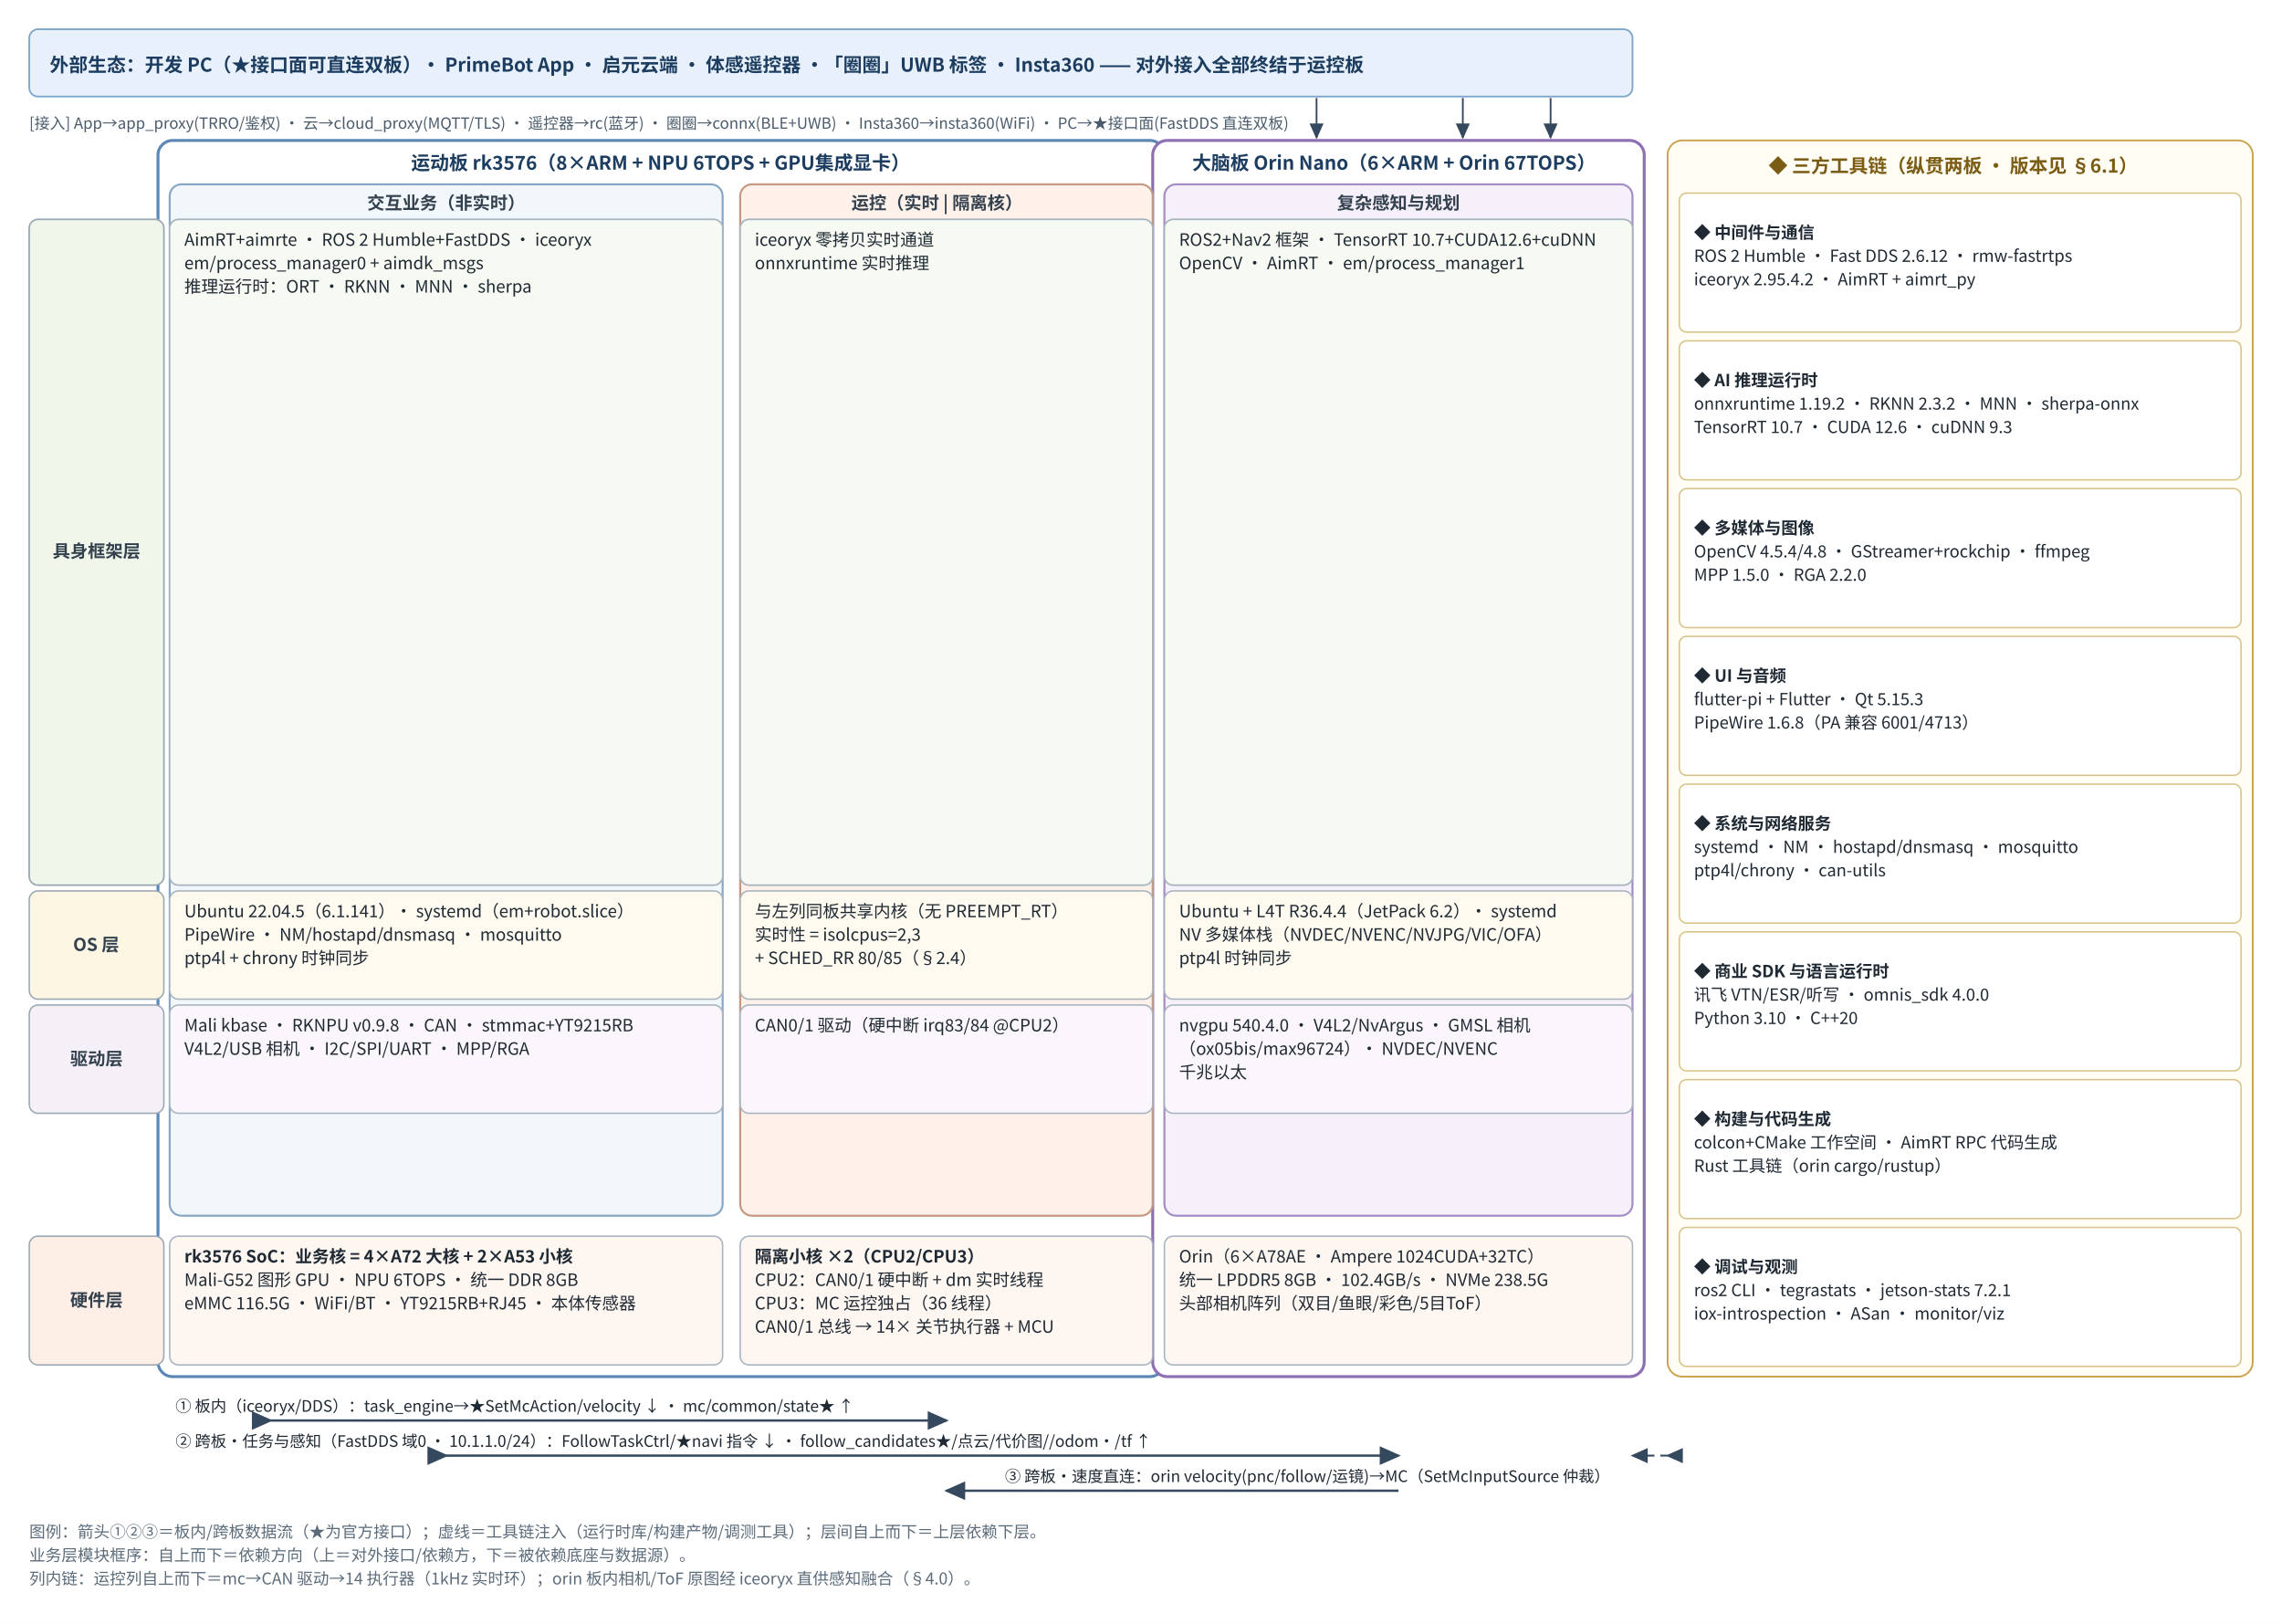
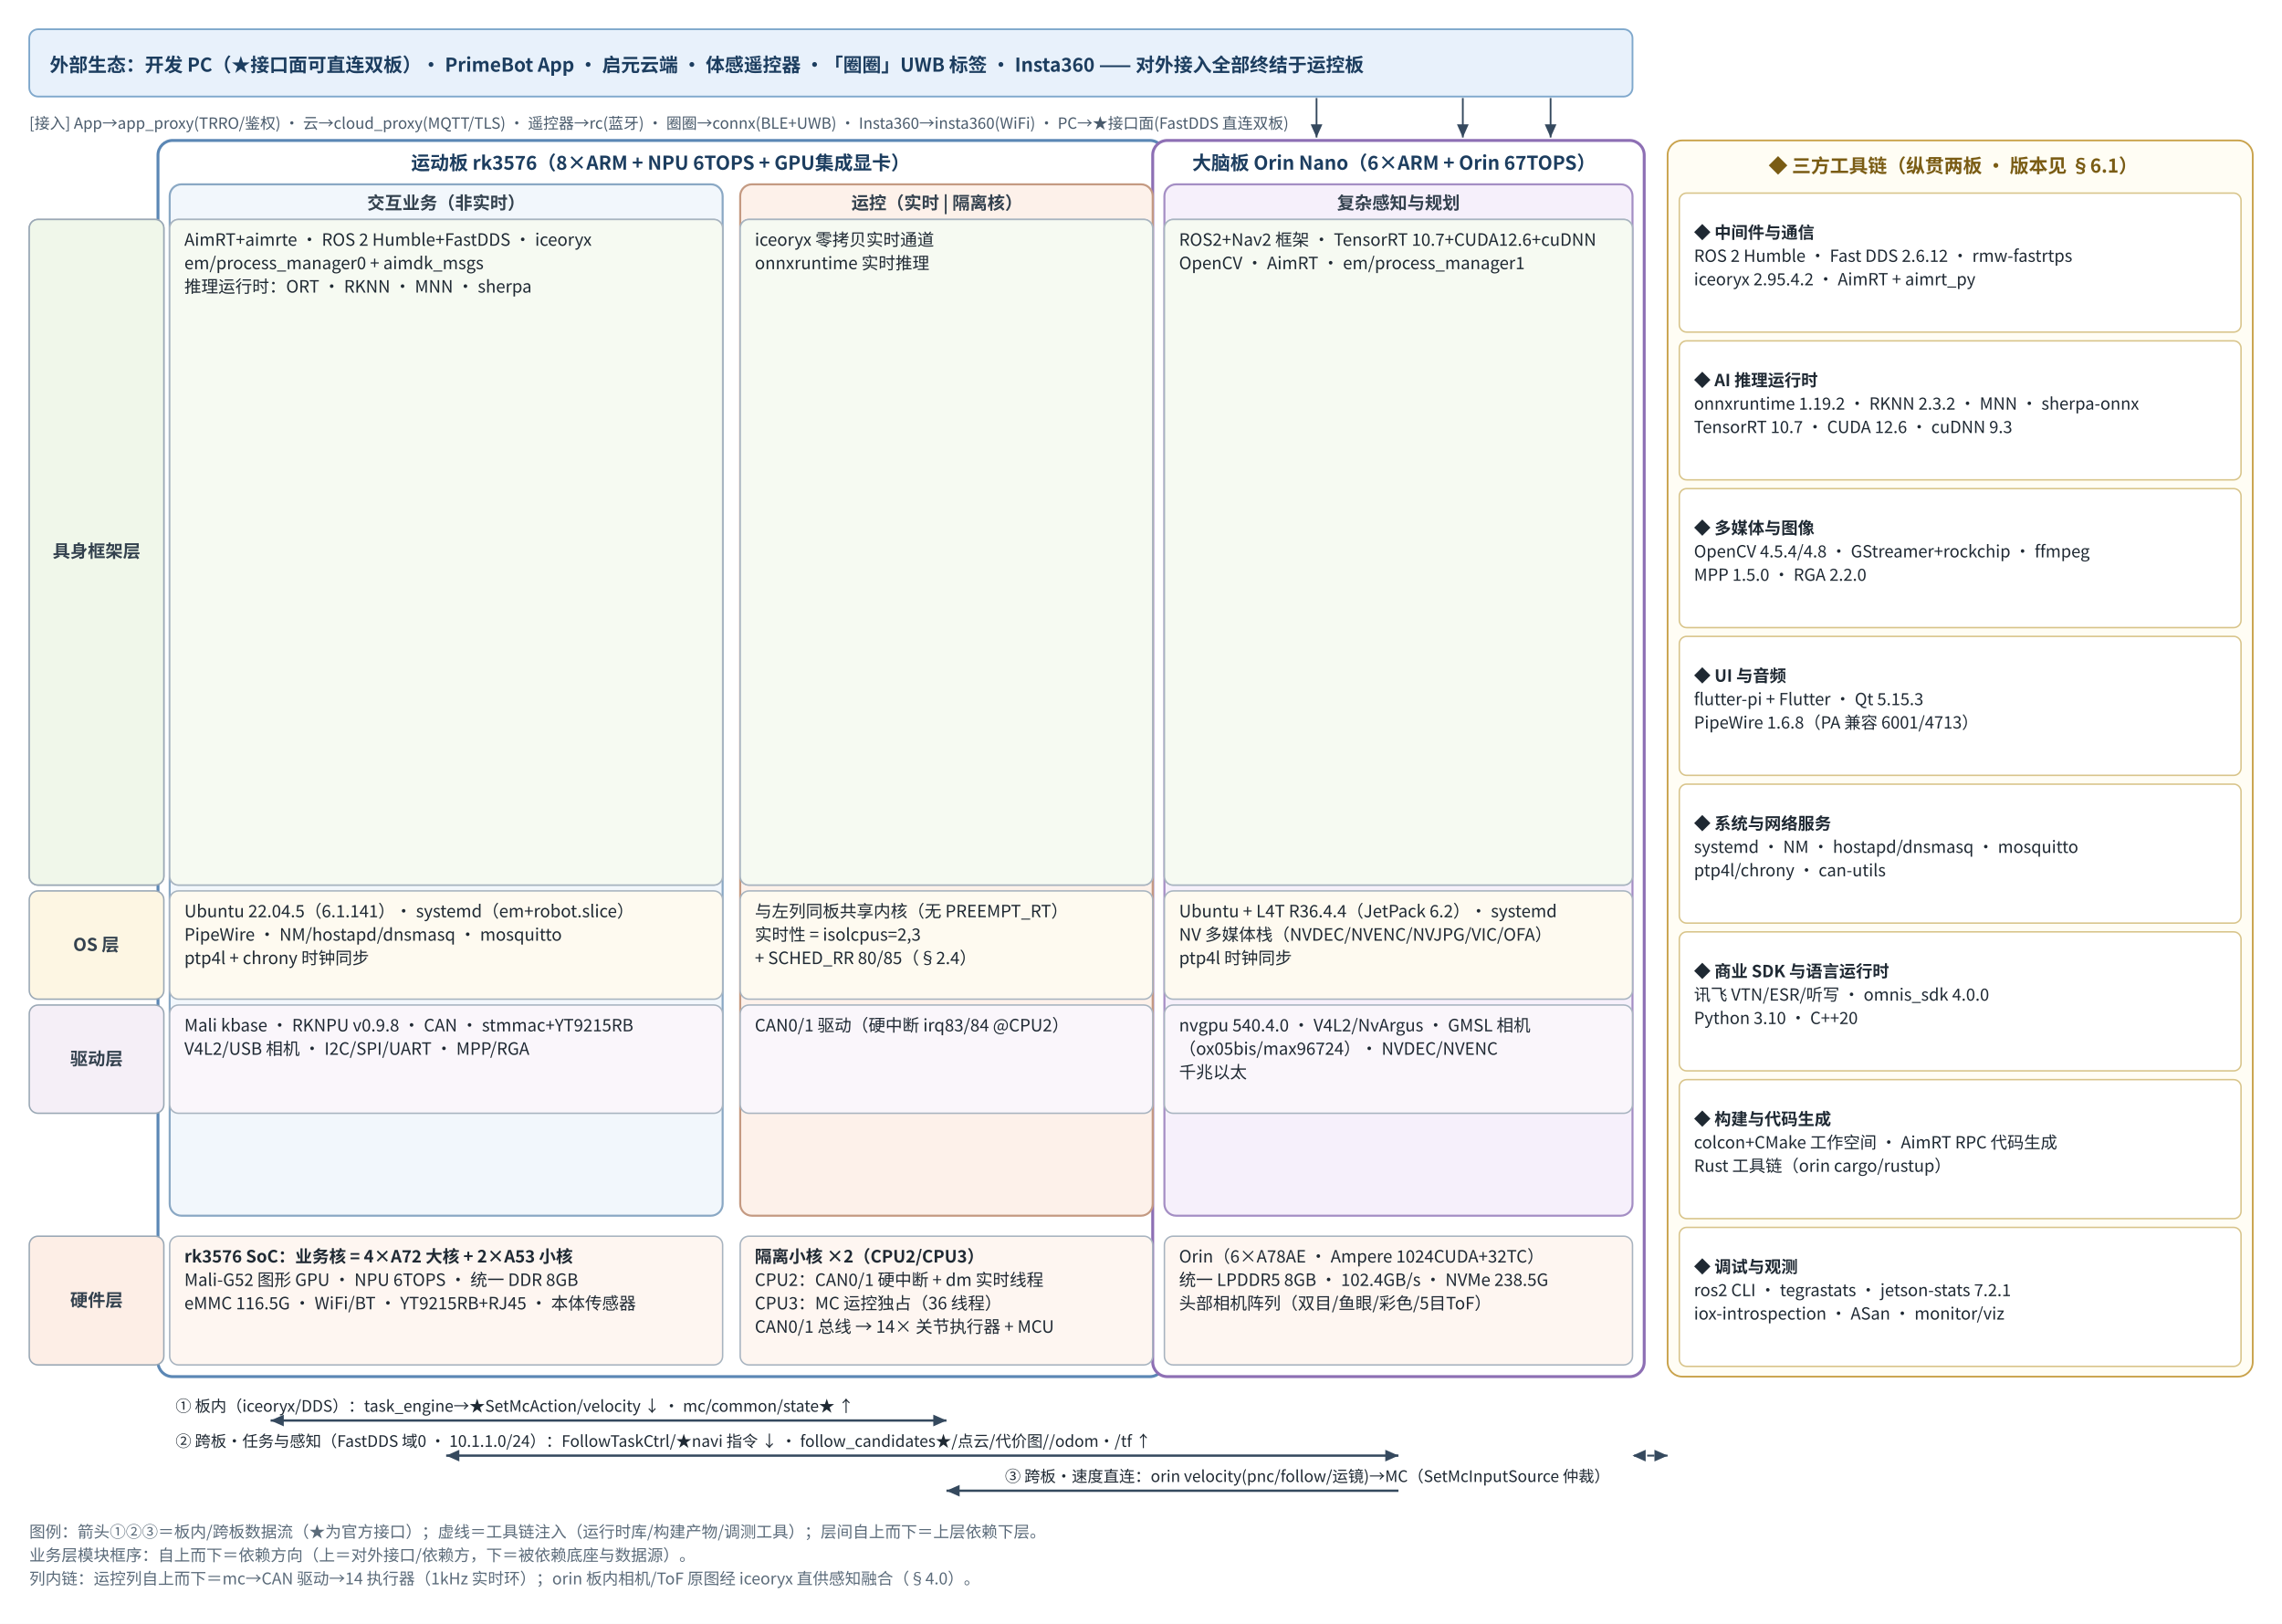
<svg xmlns="http://www.w3.org/2000/svg" width="1560" height="1110" viewBox="0 0 1560 1110">
-   <defs>
-     <marker id="ah" markerWidth="9" markerHeight="8" refX="8" refY="4" orient="auto">
-       <path d="M0,0 L9,4 L0,8 z" fill="#35495e" />
-     </marker>
-   </defs>
  <rect x="0" y="0" width="1560" height="1110" fill="#ffffff" />
  <rect x="20" y="20" width="1096" height="46" rx="6" fill="#e8f1fb" stroke="#7fa8cc" stroke-width="1.2" />
  <text x="34" y="49" font-family="Noto Sans CJK SC" font-size="13" fill="#1c3d5f" font-weight="700">外部生态：开发 PC（★接口面可直连双板）· PrimeBot App · 启元云端 · 体感遥控器 ·「圈圈」UWB 标签 · Insta360 —— 对外接入全部终结于运控板</text>
-   <line x1="900" y1="67" x2="900" y2="94" stroke="#35495e" stroke-width="1.2" marker-end="url(#ah)" />
-   <line x1="1000" y1="67" x2="1000" y2="94" stroke="#35495e" stroke-width="1.2" marker-end="url(#ah)" />
-   <line x1="1060" y1="67" x2="1060" y2="94" stroke="#35495e" stroke-width="1.2" marker-end="url(#ah)" />
+   <line x1="900" y1="67" x2="900" y2="94" stroke="#35495e" stroke-width="1.2" />
+   <polygon points="900,94 896,85 904,85" fill="#35495e" />
+   <line x1="1000" y1="67" x2="1000" y2="94" stroke="#35495e" stroke-width="1.2" />
+   <polygon points="1000,94 996,85 1004,85" fill="#35495e" />
+   <line x1="1060" y1="67" x2="1060" y2="94" stroke="#35495e" stroke-width="1.2" />
+   <polygon points="1060,94 1056,85 1064,85" fill="#35495e" />
  <text x="20" y="88" font-family="Noto Sans CJK SC" font-size="10.5" fill="#4a5b6c">[接入] App→app_proxy(TRRO/鉴权) · 云→cloud_proxy(MQTT/TLS) · 遥控器→rc(蓝牙) · 圈圈→connx(BLE+UWB) · Insta360→insta360(WiFi) · PC→★接口面(FastDDS 直连双板)</text>
  <rect x="108" y="96" width="688" height="845" rx="10" fill="#ffffff" stroke="#5b87b5" stroke-width="2" />
  <text x="281" y="116" font-family="Noto Sans CJK SC" font-size="13" fill="#1c3d5f" font-weight="700">运动板 rk3576（8×ARM + NPU 6TOPS + GPU集成显卡）</text>
  <rect x="788" y="96" width="336" height="845" rx="10" fill="#ffffff" stroke="#8d6fb4" stroke-width="2" />
  <text x="815" y="116" font-family="Noto Sans CJK SC" font-size="13" fill="#1c3d5f" font-weight="700">大脑板 Orin Nano（6×ARM + Orin 67TOPS）</text>
  <rect x="116" y="126" width="378" height="705" rx="8" fill="#f2f7fc" stroke="#8aa8c4" stroke-width="1.4" />
  <text x="251" y="143" font-family="Noto Sans CJK SC" font-size="12" fill="#33414e" font-weight="700">交互业务（非实时）</text>
  <rect x="506" y="126" width="282" height="705" rx="8" fill="#fdf1ea" stroke="#c49a82" stroke-width="1.4" />
  <text x="582" y="143" font-family="Noto Sans CJK SC" font-size="12" fill="#33414e" font-weight="700">运控（实时 | 隔离核）</text>
  <rect x="796" y="126" width="320" height="705" rx="8" fill="#f6f0fb" stroke="#a48ec4" stroke-width="1.4" />
  <text x="914" y="143" font-family="Noto Sans CJK SC" font-size="12" fill="#33414e" font-weight="700">复杂感知与规划</text>
  <rect x="20" y="150" width="92" height="455" rx="6" fill="#eaf3ff" stroke="#9aa8b5" stroke-width="1" />
  <text x="36" y="381" font-family="Noto Sans CJK SC" font-size="12" fill="#33414e" font-weight="700">具身业务层</text>
  <rect x="116" y="150" width="378" height="455" rx="6" fill="#f7fafe" stroke="#a8b4c0" stroke-width="1" />
  <rect x="122" y="158" width="366" height="42" rx="5" fill="#ffffff" stroke="#9db3c8" stroke-width="1" />
  <text x="132" y="173" font-family="Noto Sans CJK SC" font-size="11.6" fill="#1f2933" font-weight="700">housekeeper + app_proxy</text>
  <text x="132" y="189" font-family="Noto Sans CJK SC" font-size="11.6" fill="#1f2933">App 接入鉴权 · 网络/蓝牙/权限（ConnectRobot）</text>
  <rect x="122" y="204" width="366" height="42" rx="5" fill="#ffffff" stroke="#9db3c8" stroke-width="1" />
  <text x="132" y="219" font-family="Noto Sans CJK SC" font-size="11.6" fill="#1f2933" font-weight="700">Agent 智能体</text>
  <text x="132" y="235" font-family="Noto Sans CJK SC" font-size="11.6" fill="#1f2933">★asr_result/PlayTts · LLM 对话与意图</text>
  <rect x="122" y="250" width="366" height="42" rx="5" fill="#ffffff" stroke="#9db3c8" stroke-width="1" />
  <text x="132" y="265" font-family="Noto Sans CJK SC" font-size="11.6" fill="#1f2933" font-weight="700">task_engine 任务引擎</text>
  <text x="132" y="281" font-family="Noto Sans CJK SC" font-size="11.6" fill="#1f2933">AmRequest 仲裁 · 长任务编排</text>
  <rect x="122" y="296" width="366" height="42" rx="5" fill="#ffffff" stroke="#9db3c8" stroke-width="1" />
  <text x="132" y="311" font-family="Noto Sans CJK SC" font-size="11.6" fill="#1f2933" font-weight="700">SM 状态机</text>
  <text x="132" y="327" font-family="Noto Sans CJK SC" font-size="11.6" fill="#1f2933">sm/system_state · SmNodeService 驱动各应用</text>
  <rect x="122" y="342" width="366" height="59" rx="5" fill="#ffffff" stroke="#9db3c8" stroke-width="1" />
  <text x="132" y="357" font-family="Noto Sans CJK SC" font-size="11.6" fill="#1f2933" font-weight="700">交互表现</text>
  <text x="132" y="373" font-family="Noto Sans CJK SC" font-size="11.6" fill="#1f2933">audio_manager（★播放/音量）· display_ui 胸屏</text>
  <text x="132" y="389" font-family="Noto Sans CJK SC" font-size="11.6" fill="#1f2933">lumina 灯效 · scene_engine 场景</text>
  <rect x="122" y="405" width="366" height="42" rx="5" fill="#ffffff" stroke="#9db3c8" stroke-width="1" />
  <text x="132" y="420" font-family="Noto Sans CJK SC" font-size="11.6" fill="#1f2933" font-weight="700">运维链</text>
  <text x="132" y="436" font-family="Noto Sans CJK SC" font-size="11.6" fill="#1f2933">hds · cloud_proxy · ota · data_exporter · drp · abox</text>
  <rect x="122" y="451" width="366" height="75" rx="5" fill="#ffffff" stroke="#9db3c8" stroke-width="1" />
  <text x="132" y="466" font-family="Noto Sans CJK SC" font-size="11.6" fill="#1f2933" font-weight="700">传感与外设</text>
  <text x="132" y="482" font-family="Noto Sans CJK SC" font-size="11.6" fill="#1f2933">hal_sensor（★bms/touch · SetServo · 灯语）</text>
  <text x="132" y="498" font-family="Noto Sans CJK SC" font-size="11.6" fill="#1f2933">legged_odom（/odom·/tf）· rk 相机/ToF 实例</text>
  <text x="132" y="514" font-family="Noto Sans CJK SC" font-size="11.6" fill="#1f2933">配件：rc · 圈圈 · insta360 · resource_manager</text>
  <rect x="122" y="530" width="366" height="42" rx="5" fill="#ffffff" stroke="#9db3c8" stroke-width="1" />
  <text x="132" y="545" font-family="Noto Sans CJK SC" font-size="11.6" fill="#1f2933" font-weight="700">板基座</text>
  <text x="132" y="561" font-family="Noto Sans CJK SC" font-size="11.6" fill="#1f2933">sys_guard · iox-roudi · tetherd · secret_store</text>
  <rect x="506" y="150" width="282" height="455" rx="6" fill="#f7fafe" stroke="#a8b4c0" stroke-width="1" />
  <rect x="512" y="158" width="270" height="75" rx="5" fill="#ffffff" stroke="#9db3c8" stroke-width="1" />
  <text x="522" y="173" font-family="Noto Sans CJK SC" font-size="11.6" fill="#1f2933" font-weight="700">mc 运动控制</text>
  <text x="522" y="189" font-family="Noto Sans CJK SC" font-size="11.6" fill="#1f2933">★SetMcAction · velocity（指令下发）</text>
  <text x="522" y="205" font-family="Noto Sans CJK SC" font-size="11.6" fill="#1f2933">★mc/common/state（全量状态上报）</text>
  <text x="522" y="221" font-family="Noto Sans CJK SC" font-size="11.6" fill="#1f2933">RL 策略@CPU3 · WBC · 动作 FSM</text>
  <rect x="512" y="237" width="270" height="59" rx="5" fill="#ffffff" stroke="#9db3c8" stroke-width="1" />
  <text x="522" y="252" font-family="Noto Sans CJK SC" font-size="11.6" fill="#1f2933" font-weight="700">device_manager 设备实时 IO</text>
  <text x="522" y="268" font-family="Noto Sans CJK SC" font-size="11.6" fill="#1f2933">与 mc 同 realtime.slice（§2.4）</text>
  <text x="522" y="284" font-family="Noto Sans CJK SC" font-size="11.6" fill="#1f2933">9×SCHED_RR 钉隔离核</text>
  <rect x="796" y="150" width="320" height="455" rx="6" fill="#f7fafe" stroke="#a8b4c0" stroke-width="1" />
  <rect x="802" y="158" width="308" height="75" rx="5" fill="#ffffff" stroke="#9db3c8" stroke-width="1" />
  <text x="812" y="173" font-family="Noto Sans CJK SC" font-size="11.6" fill="#1f2933" font-weight="700">导航与跟随</text>
  <text x="812" y="189" font-family="Noto Sans CJK SC" font-size="11.6" fill="#1f2933">Nav2 1.1.20（★navi 指令/地图加载）</text>
  <text x="812" y="205" font-family="Noto Sans CJK SC" font-size="11.6" fill="#1f2933">follow_node（★follow/state）</text>
  <text x="812" y="221" font-family="Noto Sans CJK SC" font-size="11.6" fill="#1f2933">trajectory_tracker（环绕运镜）</text>
  <rect x="802" y="237" width="308" height="92" rx="5" fill="#ffffff" stroke="#9db3c8" stroke-width="1" />
  <text x="812" y="252" font-family="Noto Sans CJK SC" font-size="11.6" fill="#1f2933" font-weight="700">感知与融合</text>
  <text x="812" y="268" font-family="Noto Sans CJK SC" font-size="11.6" fill="#1f2933">percep（分割/深度/检测@TRT）</text>
  <text x="812" y="284" font-family="Noto Sans CJK SC" font-size="11.6" fill="#1f2933">coreon_fusion（27 路融合）</text>
  <text x="812" y="300" font-family="Noto Sans CJK SC" font-size="11.6" fill="#1f2933">person_track+ReID（★follow_candidates）</text>
  <text x="812" y="316" font-family="Noto Sans CJK SC" font-size="11.6" fill="#1f2933">brightness · nav2_perception（点云合并）</text>
  <rect x="802" y="333" width="308" height="59" rx="5" fill="#ffffff" stroke="#9db3c8" stroke-width="1" />
  <text x="812" y="348" font-family="Noto Sans CJK SC" font-size="11.6" fill="#1f2933" font-weight="700">传感接入</text>
  <text x="812" y="364" font-family="Noto Sans CJK SC" font-size="11.6" fill="#1f2933">hal_rgbd 5目ToF · hal_camera 相机阵列+IMU</text>
  <text x="812" y="380" font-family="Noto Sans CJK SC" font-size="11.6" fill="#1f2933">hal_sensor_soc1（ADU/温度）</text>
  <rect x="802" y="396" width="308" height="59" rx="5" fill="#ffffff" stroke="#9db3c8" stroke-width="1" />
  <text x="812" y="411" font-family="Noto Sans CJK SC" font-size="11.6" fill="#1f2933" font-weight="700">板基座</text>
  <text x="812" y="427" font-family="Noto Sans CJK SC" font-size="11.6" fill="#1f2933">sys_guard · ota_slave · data_exporter</text>
  <text x="812" y="443" font-family="Noto Sans CJK SC" font-size="11.6" fill="#1f2933">（部署未运行清单见 §6.4.2）</text>
  <rect x="20" y="150" width="92" height="455" rx="6" fill="#f0f7ea" stroke="#9aa8b5" stroke-width="1" />
  <text x="36" y="381" font-family="Noto Sans CJK SC" font-size="12" fill="#33414e" font-weight="700">具身框架层</text>
  <rect x="116" y="150" width="378" height="455" rx="6" fill="#f6faf2" stroke="#a8b4c0" stroke-width="1" />
  <text x="126" y="168" font-family="Noto Sans CJK SC" font-size="11.6" fill="#1f2933">AimRT+aimrte · ROS 2 Humble+FastDDS · iceoryx</text>
  <text x="126" y="184" font-family="Noto Sans CJK SC" font-size="11.6" fill="#1f2933">em/process_manager0 + aimdk_msgs</text>
  <text x="126" y="200" font-family="Noto Sans CJK SC" font-size="11.6" fill="#1f2933">推理运行时：ORT · RKNN · MNN · sherpa</text>
  <rect x="506" y="150" width="282" height="455" rx="6" fill="#f6faf2" stroke="#a8b4c0" stroke-width="1" />
  <text x="516" y="168" font-family="Noto Sans CJK SC" font-size="11.6" fill="#1f2933">iceoryx 零拷贝实时通道</text>
  <text x="516" y="184" font-family="Noto Sans CJK SC" font-size="11.6" fill="#1f2933">onnxruntime 实时推理</text>
  <rect x="796" y="150" width="320" height="455" rx="6" fill="#f6faf2" stroke="#a8b4c0" stroke-width="1" />
  <text x="806" y="168" font-family="Noto Sans CJK SC" font-size="11.6" fill="#1f2933">ROS2+Nav2 框架 · TensorRT 10.7+CUDA12.6+cuDNN</text>
  <text x="806" y="184" font-family="Noto Sans CJK SC" font-size="11.6" fill="#1f2933">OpenCV · AimRT · em/process_manager1</text>
  <rect x="20" y="609" width="92" height="74" rx="6" fill="#fdf6e3" stroke="#9aa8b5" stroke-width="1" />
  <text x="50" y="650" font-family="Noto Sans CJK SC" font-size="12" fill="#33414e" font-weight="700">OS 层</text>
  <rect x="116" y="609" width="378" height="74" rx="6" fill="#fefaf0" stroke="#a8b4c0" stroke-width="1" />
  <text x="126" y="627" font-family="Noto Sans CJK SC" font-size="11.6" fill="#1f2933">Ubuntu 22.04.5（6.1.141）· systemd（em+robot.slice）</text>
  <text x="126" y="643" font-family="Noto Sans CJK SC" font-size="11.6" fill="#1f2933">PipeWire · NM/hostapd/dnsmasq · mosquitto</text>
  <text x="126" y="659" font-family="Noto Sans CJK SC" font-size="11.6" fill="#1f2933">ptp4l + chrony 时钟同步</text>
  <rect x="506" y="609" width="282" height="74" rx="6" fill="#fefaf0" stroke="#a8b4c0" stroke-width="1" />
  <text x="516" y="627" font-family="Noto Sans CJK SC" font-size="11.6" fill="#1f2933">与左列同板共享内核（无 PREEMPT_RT）</text>
  <text x="516" y="643" font-family="Noto Sans CJK SC" font-size="11.6" fill="#1f2933">实时性 = isolcpus=2,3</text>
  <text x="516" y="659" font-family="Noto Sans CJK SC" font-size="11.6" fill="#1f2933">+ SCHED_RR 80/85（§2.4）</text>
  <rect x="796" y="609" width="320" height="74" rx="6" fill="#fefaf0" stroke="#a8b4c0" stroke-width="1" />
  <text x="806" y="627" font-family="Noto Sans CJK SC" font-size="11.6" fill="#1f2933">Ubuntu + L4T R36.4.4（JetPack 6.2）· systemd</text>
  <text x="806" y="643" font-family="Noto Sans CJK SC" font-size="11.6" fill="#1f2933">NV 多媒体栈（NVDEC/NVENC/NVJPG/VIC/OFA）</text>
  <text x="806" y="659" font-family="Noto Sans CJK SC" font-size="11.6" fill="#1f2933">ptp4l 时钟同步</text>
  <rect x="20" y="687" width="92" height="74" rx="6" fill="#f5eff7" stroke="#9aa8b5" stroke-width="1" />
  <text x="48" y="728" font-family="Noto Sans CJK SC" font-size="12" fill="#33414e" font-weight="700">驱动层</text>
  <rect x="116" y="687" width="378" height="74" rx="6" fill="#faf6fb" stroke="#a8b4c0" stroke-width="1" />
  <text x="126" y="705" font-family="Noto Sans CJK SC" font-size="11.6" fill="#1f2933">Mali kbase · RKNPU v0.9.8 · CAN · stmmac+YT9215RB</text>
  <text x="126" y="721" font-family="Noto Sans CJK SC" font-size="11.6" fill="#1f2933">V4L2/USB 相机 · I2C/SPI/UART · MPP/RGA</text>
  <rect x="506" y="687" width="282" height="74" rx="6" fill="#faf6fb" stroke="#a8b4c0" stroke-width="1" />
  <text x="516" y="705" font-family="Noto Sans CJK SC" font-size="11.6" fill="#1f2933">CAN0/1 驱动（硬中断 irq83/84 @CPU2）</text>
  <rect x="796" y="687" width="320" height="74" rx="6" fill="#faf6fb" stroke="#a8b4c0" stroke-width="1" />
  <text x="806" y="705" font-family="Noto Sans CJK SC" font-size="11.6" fill="#1f2933">nvgpu 540.4.0 · V4L2/NvArgus · GMSL 相机</text>
  <text x="806" y="721" font-family="Noto Sans CJK SC" font-size="11.6" fill="#1f2933">（ox05bis/max96724）· NVDEC/NVENC</text>
  <text x="806" y="737" font-family="Noto Sans CJK SC" font-size="11.6" fill="#1f2933">千兆以太</text>
  <rect x="20" y="845" width="92" height="88" rx="6" fill="#fdeee6" stroke="#9aa8b5" stroke-width="1" />
  <text x="48" y="893" font-family="Noto Sans CJK SC" font-size="12" fill="#33414e" font-weight="700">硬件层</text>
  <rect x="116" y="845" width="378" height="88" rx="6" fill="#fef6f1" stroke="#a8b4c0" stroke-width="1" />
  <text x="126" y="863" font-family="Noto Sans CJK SC" font-size="11.6" fill="#1f2933" font-weight="700">rk3576 SoC：业务核 = 4×A72 大核 + 2×A53 小核</text>
  <text x="126" y="879" font-family="Noto Sans CJK SC" font-size="11.6" fill="#1f2933">Mali-G52 图形 GPU · NPU 6TOPS · 统一 DDR 8GB</text>
  <text x="126" y="895" font-family="Noto Sans CJK SC" font-size="11.6" fill="#1f2933">eMMC 116.5G · WiFi/BT · YT9215RB+RJ45 · 本体传感器</text>
  <rect x="506" y="845" width="282" height="88" rx="6" fill="#fef6f1" stroke="#a8b4c0" stroke-width="1" />
  <text x="516" y="863" font-family="Noto Sans CJK SC" font-size="11.6" fill="#1f2933" font-weight="700">隔离小核 ×2（CPU2/CPU3）</text>
  <text x="516" y="879" font-family="Noto Sans CJK SC" font-size="11.6" fill="#1f2933">CPU2：CAN0/1 硬中断 + dm 实时线程</text>
  <text x="516" y="895" font-family="Noto Sans CJK SC" font-size="11.6" fill="#1f2933">CPU3：MC 运控独占（36 线程）</text>
  <text x="516" y="911" font-family="Noto Sans CJK SC" font-size="11.6" fill="#1f2933">CAN0/1 总线 → 14× 关节执行器 + MCU</text>
  <rect x="796" y="845" width="320" height="88" rx="6" fill="#fef6f1" stroke="#a8b4c0" stroke-width="1" />
  <text x="806" y="863" font-family="Noto Sans CJK SC" font-size="11.6" fill="#1f2933">Orin（6×A78AE · Ampere 1024CUDA+32TC）</text>
  <text x="806" y="879" font-family="Noto Sans CJK SC" font-size="11.6" fill="#1f2933">统一 LPDDR5 8GB · 102.4GB/s · NVMe 238.5G</text>
  <text x="806" y="895" font-family="Noto Sans CJK SC" font-size="11.6" fill="#1f2933">头部相机阵列（双目/鱼眼/彩色/5目ToF）</text>
  <rect x="1140" y="96" width="400" height="845" rx="10" fill="#fffdf4" stroke="#c9a24b" stroke-width="1.2" />
  <text x="1209" y="118" font-family="Noto Sans CJK SC" font-size="13" fill="#7a5c14" font-weight="700">◆ 三方工具链（纵贯两板 · 版本见 §6.1）</text>
  <rect x="1148" y="132" width="384" height="95" rx="5" fill="#ffffff" stroke="#d8c48a" stroke-width="1" />
  <text x="1158" y="163" font-family="Noto Sans CJK SC" font-size="11.4" fill="#1f2933" font-weight="700">◆ 中间件与通信</text>
  <text x="1158" y="179" font-family="Noto Sans CJK SC" font-size="11.4" fill="#1f2933">ROS 2 Humble · Fast DDS 2.6.12 · rmw-fastrtps</text>
  <text x="1158" y="195" font-family="Noto Sans CJK SC" font-size="11.4" fill="#1f2933">iceoryx 2.95.4.2 · AimRT + aimrt_py</text>
  <rect x="1148" y="233" width="384" height="95" rx="5" fill="#ffffff" stroke="#d8c48a" stroke-width="1" />
  <text x="1158" y="264" font-family="Noto Sans CJK SC" font-size="11.4" fill="#1f2933" font-weight="700">◆ AI 推理运行时</text>
  <text x="1158" y="280" font-family="Noto Sans CJK SC" font-size="11.4" fill="#1f2933">onnxruntime 1.19.2 · RKNN 2.3.2 · MNN · sherpa-onnx</text>
  <text x="1158" y="296" font-family="Noto Sans CJK SC" font-size="11.4" fill="#1f2933">TensorRT 10.7 · CUDA 12.6 · cuDNN 9.3</text>
  <rect x="1148" y="334" width="384" height="95" rx="5" fill="#ffffff" stroke="#d8c48a" stroke-width="1" />
  <text x="1158" y="365" font-family="Noto Sans CJK SC" font-size="11.4" fill="#1f2933" font-weight="700">◆ 多媒体与图像</text>
  <text x="1158" y="381" font-family="Noto Sans CJK SC" font-size="11.4" fill="#1f2933">OpenCV 4.5.4/4.8 · GStreamer+rockchip · ffmpeg</text>
  <text x="1158" y="397" font-family="Noto Sans CJK SC" font-size="11.4" fill="#1f2933">MPP 1.5.0 · RGA 2.2.0</text>
  <rect x="1148" y="435" width="384" height="95" rx="5" fill="#ffffff" stroke="#d8c48a" stroke-width="1" />
  <text x="1158" y="466" font-family="Noto Sans CJK SC" font-size="11.4" fill="#1f2933" font-weight="700">◆ UI 与音频</text>
  <text x="1158" y="482" font-family="Noto Sans CJK SC" font-size="11.4" fill="#1f2933">flutter-pi + Flutter · Qt 5.15.3</text>
  <text x="1158" y="498" font-family="Noto Sans CJK SC" font-size="11.4" fill="#1f2933">PipeWire 1.6.8（PA 兼容 6001/4713）</text>
  <rect x="1148" y="536" width="384" height="95" rx="5" fill="#ffffff" stroke="#d8c48a" stroke-width="1" />
  <text x="1158" y="567" font-family="Noto Sans CJK SC" font-size="11.4" fill="#1f2933" font-weight="700">◆ 系统与网络服务</text>
  <text x="1158" y="583" font-family="Noto Sans CJK SC" font-size="11.4" fill="#1f2933">systemd · NM · hostapd/dnsmasq · mosquitto</text>
  <text x="1158" y="599" font-family="Noto Sans CJK SC" font-size="11.4" fill="#1f2933">ptp4l/chrony · can-utils</text>
  <rect x="1148" y="637" width="384" height="95" rx="5" fill="#ffffff" stroke="#d8c48a" stroke-width="1" />
  <text x="1158" y="668" font-family="Noto Sans CJK SC" font-size="11.4" fill="#1f2933" font-weight="700">◆ 商业 SDK 与语言运行时</text>
  <text x="1158" y="684" font-family="Noto Sans CJK SC" font-size="11.4" fill="#1f2933">讯飞 VTN/ESR/听写 · omnis_sdk 4.0.0</text>
  <text x="1158" y="700" font-family="Noto Sans CJK SC" font-size="11.4" fill="#1f2933">Python 3.10 · C++20</text>
  <rect x="1148" y="738" width="384" height="95" rx="5" fill="#ffffff" stroke="#d8c48a" stroke-width="1" />
  <text x="1158" y="769" font-family="Noto Sans CJK SC" font-size="11.4" fill="#1f2933" font-weight="700">◆ 构建与代码生成</text>
  <text x="1158" y="785" font-family="Noto Sans CJK SC" font-size="11.4" fill="#1f2933">colcon+CMake 工作空间 · AimRT RPC 代码生成</text>
  <text x="1158" y="801" font-family="Noto Sans CJK SC" font-size="11.4" fill="#1f2933">Rust 工具链（orin cargo/rustup）</text>
  <rect x="1148" y="839" width="384" height="95" rx="5" fill="#ffffff" stroke="#d8c48a" stroke-width="1" />
  <text x="1158" y="870" font-family="Noto Sans CJK SC" font-size="11.4" fill="#1f2933" font-weight="700">◆ 调试与观测</text>
  <text x="1158" y="886" font-family="Noto Sans CJK SC" font-size="11.4" fill="#1f2933">ros2 CLI · tegrastats · jetson-stats 7.2.1</text>
  <text x="1158" y="902" font-family="Noto Sans CJK SC" font-size="11.4" fill="#1f2933">iox-introspection · ASan · monitor/viz</text>
  <text x="120" y="965" font-family="Noto Sans CJK SC" font-size="10.8" fill="#1f2933">① 板内（iceoryx/DDS）：task_engine→★SetMcAction/velocity ↓ · mc/common/state★ ↑</text>
-   <line x1="185" y1="971" x2="647" y2="971" stroke="#35495e" stroke-width="1.6" marker-start="url(#ah)" marker-end="url(#ah)" />
+   <line x1="185" y1="971" x2="647" y2="971" stroke="#35495e" stroke-width="1.6" />
+   <polygon points="647,971 638,975 638,967" fill="#35495e" />
+   <polygon points="185,971 194,967 194,975" fill="#35495e" />
  <text x="120" y="989" font-family="Noto Sans CJK SC" font-size="10.8" fill="#1f2933">② 跨板·任务与感知（FastDDS 域0 · 10.1.1.0/24）：FollowTaskCtrl/★navi 指令 ↓ · follow_candidates★/点云/代价图//odom·/tf ↑</text>
-   <line x1="305" y1="995" x2="956" y2="995" stroke="#35495e" stroke-width="1.6" marker-start="url(#ah)" marker-end="url(#ah)" />
+   <line x1="305" y1="995" x2="956" y2="995" stroke="#35495e" stroke-width="1.6" />
+   <polygon points="956,995 947,999 947,991" fill="#35495e" />
+   <polygon points="305,995 314,991 314,999" fill="#35495e" />
  <text x="687" y="1013" font-family="Noto Sans CJK SC" font-size="10.8" fill="#1f2933">③ 跨板·速度直连：orin velocity(pnc/follow/运镜)→MC（SetMcInputSource 仲裁）</text>
-   <line x1="956" y1="1019" x2="647" y2="1019" stroke="#35495e" stroke-width="1.6" marker-end="url(#ah)" />
-   <line x1="1140" y1="995" x2="1116" y2="995" stroke="#35495e" stroke-width="1.3" marker-start="url(#ah)" marker-end="url(#ah)" stroke-dasharray="5,4" />
+   <line x1="956" y1="1019" x2="647" y2="1019" stroke="#35495e" stroke-width="1.6" />
+   <polygon points="647,1019 656,1015 656,1023" fill="#35495e" />
+   <line x1="1140" y1="995" x2="1116" y2="995" stroke="#35495e" stroke-width="1.3" stroke-dasharray="5,4" />
+   <polygon points="1116,995 1125,991 1125,999" fill="#35495e" />
+   <polygon points="1140,995 1131,999 1131,991" fill="#35495e" />
  <text x="20" y="1051" font-family="Noto Sans CJK SC" font-size="11" fill="#5b6b7a">图例：箭头①②③＝板内/跨板数据流（★为官方接口）；虚线＝工具链注入（运行时库/构建产物/调测工具）；层间自上而下＝上层依赖下层。</text>
  <text x="20" y="1067" font-family="Noto Sans CJK SC" font-size="11" fill="#5b6b7a">业务层模块框序：自上而下＝依赖方向（上＝对外接口/依赖方，下＝被依赖底座与数据源）。</text>
  <text x="20" y="1083" font-family="Noto Sans CJK SC" font-size="11" fill="#5b6b7a">列内链：运控列自上而下＝mc→CAN 驱动→14 执行器（1kHz 实时环）；orin 板内相机/ToF 原图经 iceoryx 直供感知融合（§4.0）。</text>
</svg>
